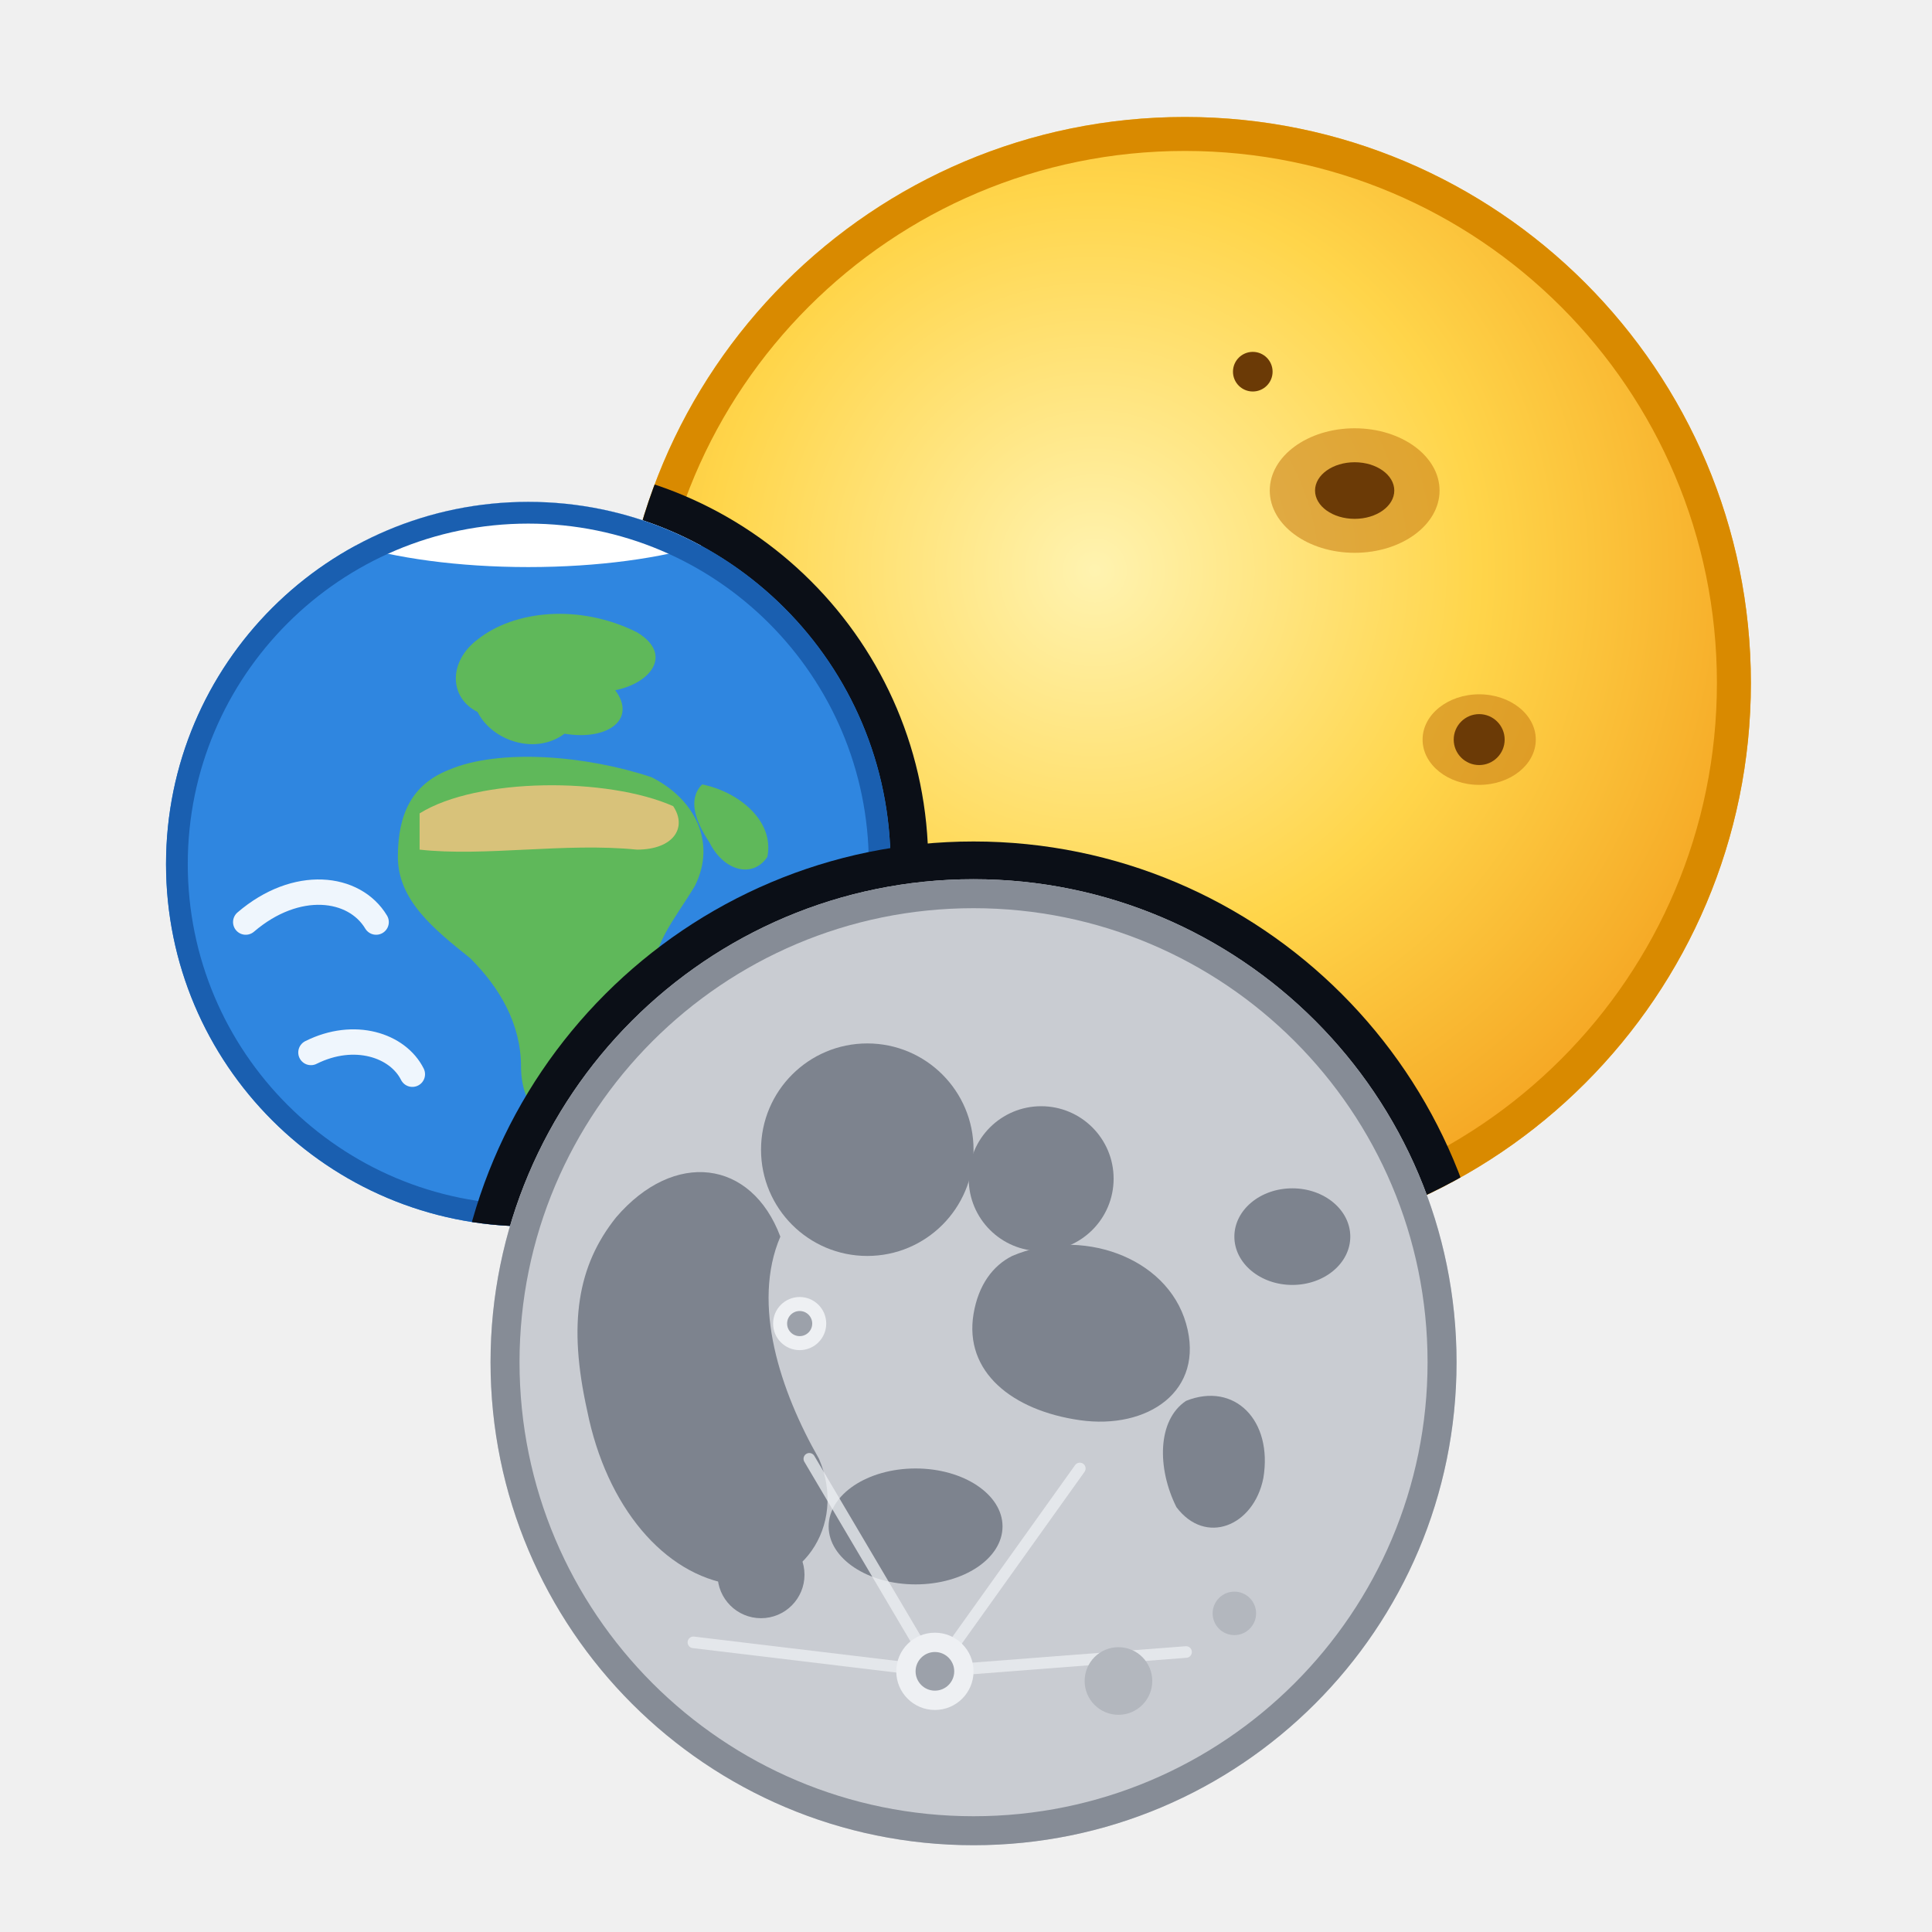
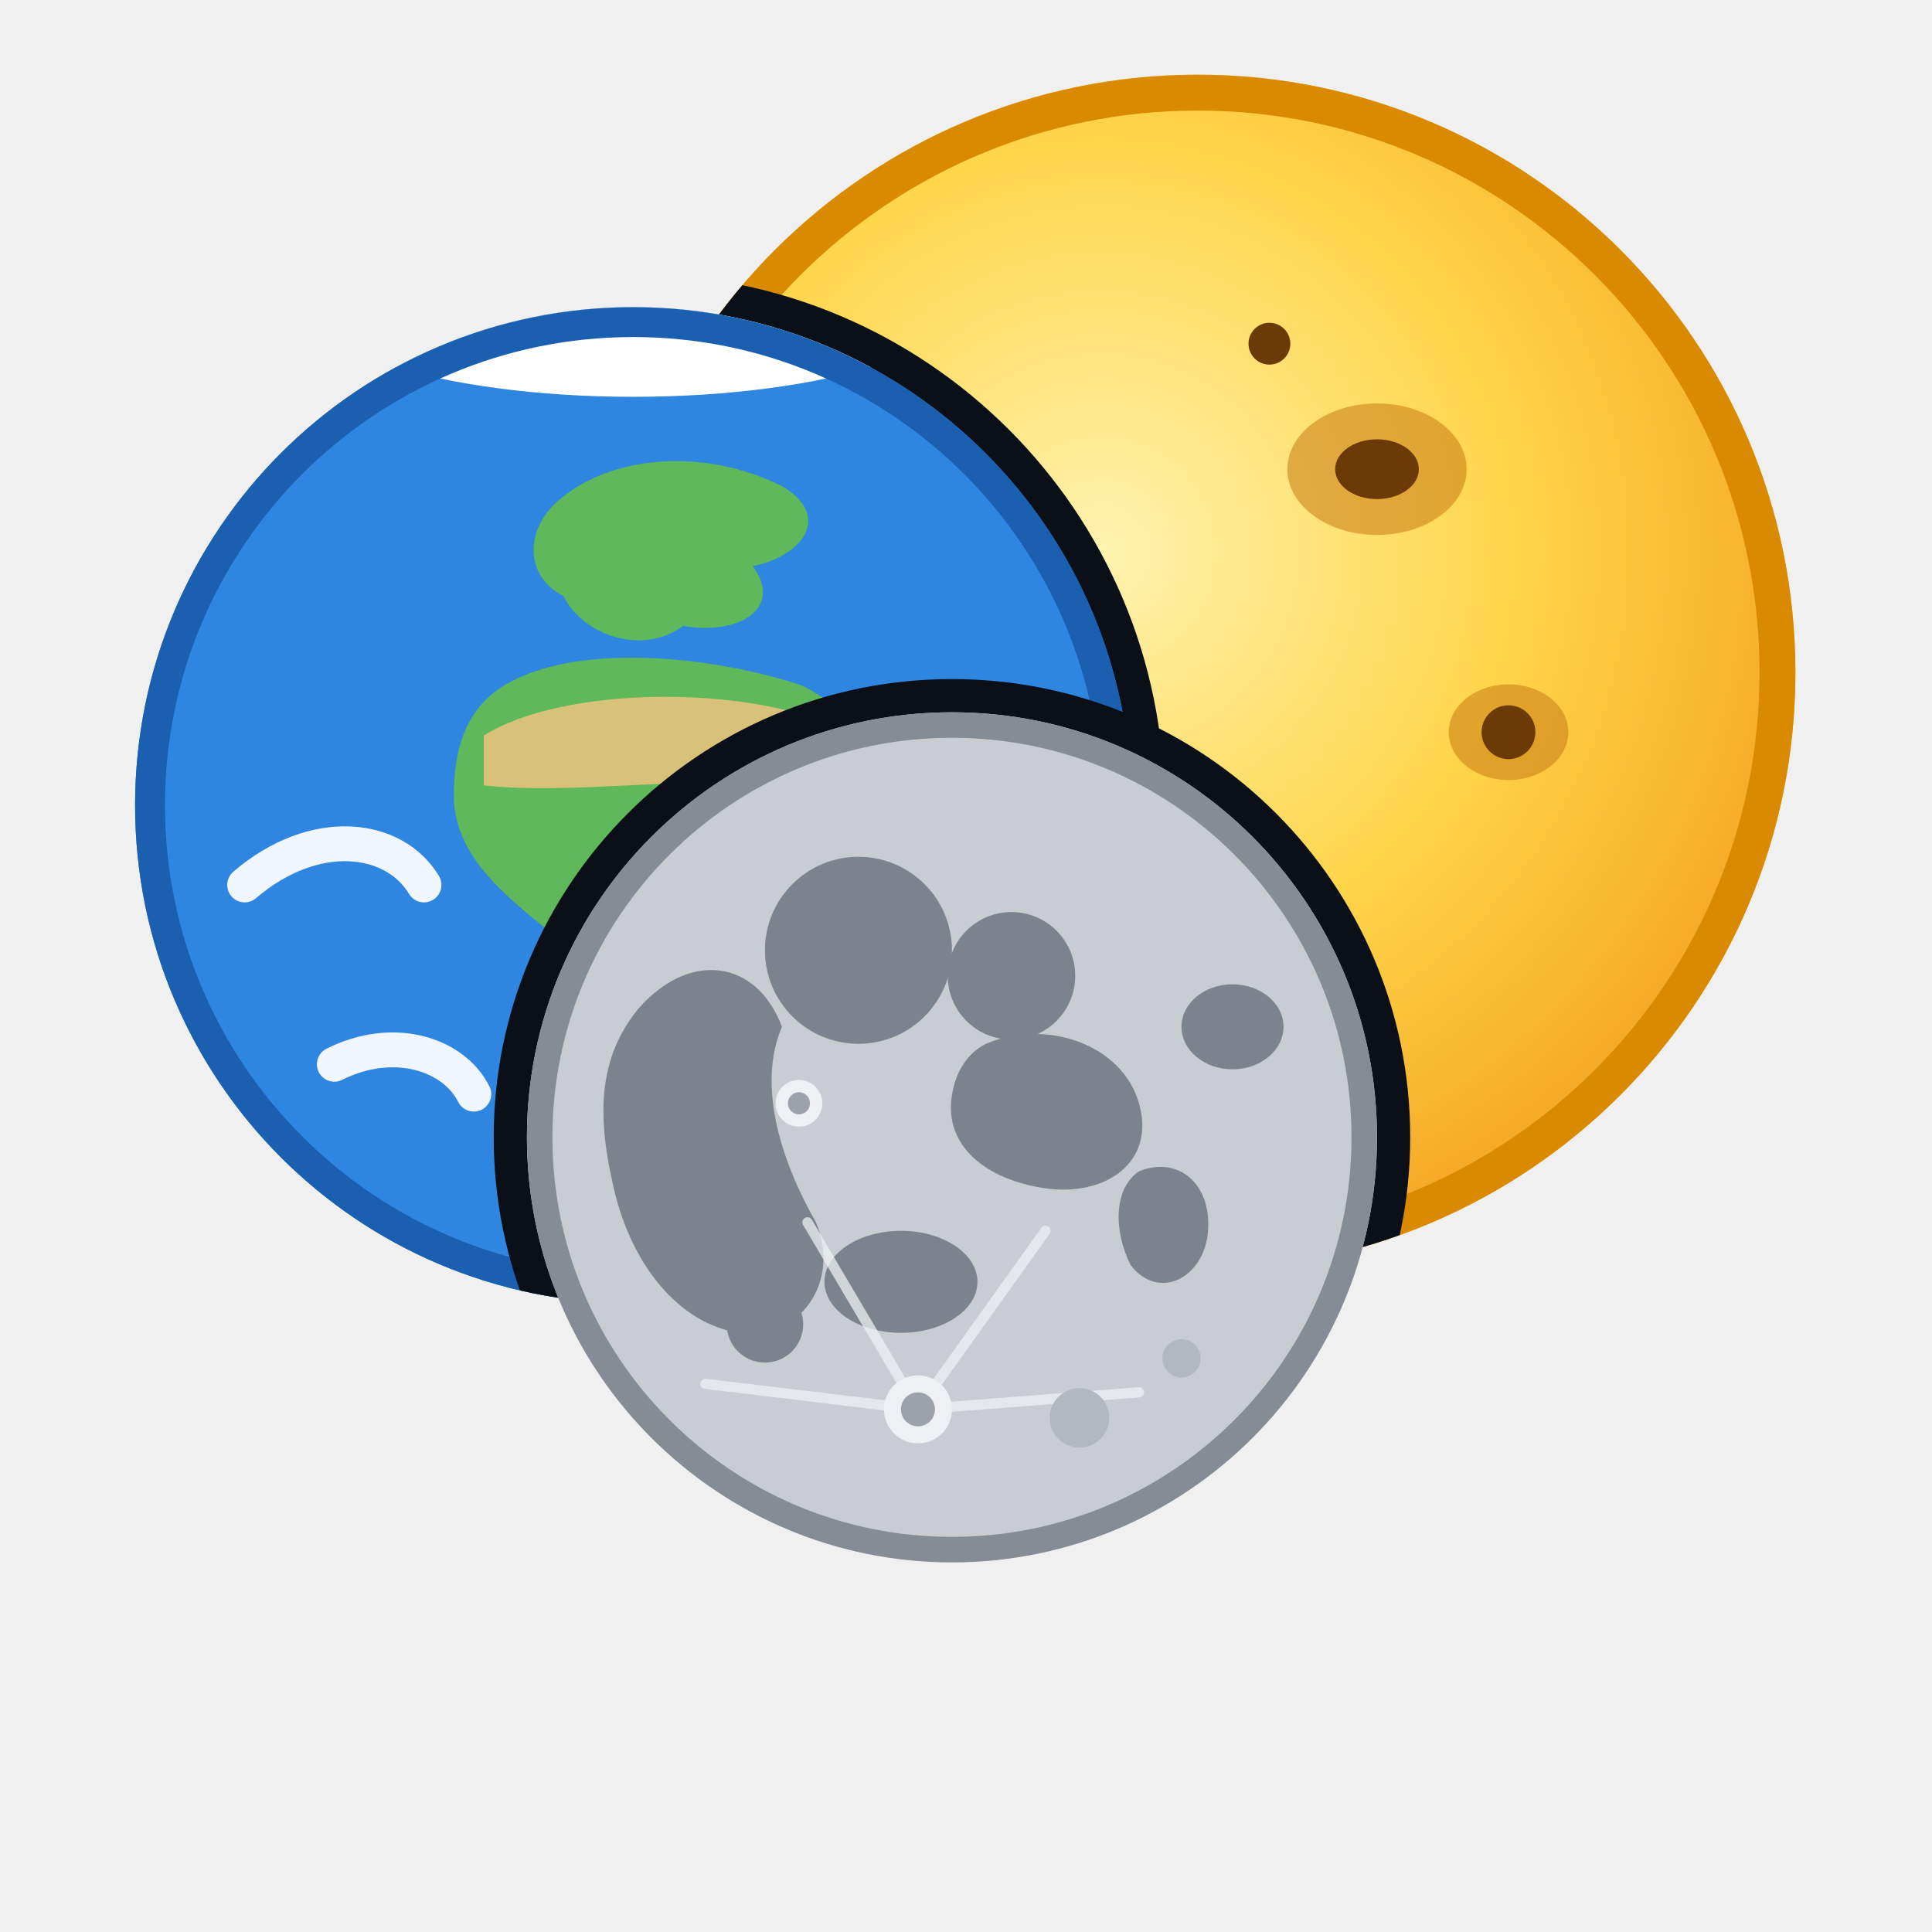
<svg xmlns="http://www.w3.org/2000/svg" viewBox="0 0 512 512" width="512" height="512">
  <defs>
    <radialGradient id="sunFill" cx="0.42" cy="0.4" r="0.62">
      <stop offset="0" stop-color="#fff3b0" />
      <stop offset="0.55" stop-color="#ffd54a" />
      <stop offset="1" stop-color="#f5a623" />
    </radialGradient>
    <g id="sun">
      <circle r="100" fill="url(#sunFill)" />
      <g fill="#c77a12" opacity="0.55">
        <ellipse cx="30" cy="-34" rx="15" ry="11" />
        <ellipse cx="52" cy="10" rx="10" ry="8" />
      </g>
      <g fill="#6b3a06">
        <ellipse cx="30" cy="-34" rx="7" ry="5" />
        <circle cx="52" cy="10" r="4.5" />
        <circle cx="12" cy="-55" r="3.5" />
      </g>
      <circle r="97" fill="none" stroke="#d98a00" stroke-width="6" />
    </g>
    <clipPath id="earthClip">
      <circle r="100" />
    </clipPath>
    <g id="earth">
      <circle r="100" fill="#2f86e0" />
      <g clip-path="url(#earthClip)">
        <g fill="#5fb85a">
          <path d="M-14,-62 C-4,-70 14,-72 30,-64 C40,-58 34,-50 24,-48 C30,-40 22,-34 10,-36 C2,-30 -10,-34 -14,-42 C-22,-46 -22,-56 -14,-62 Z" />
          <path d="M-22,-26 C-8,-32 16,-30 34,-24 C46,-18 52,-6 46,6 C40,16 34,22 34,34 C34,48 24,62 12,70 C4,74 -2,66 -2,56 C-2,44 -8,34 -16,26 C-26,18 -36,10 -36,-2 C-36,-14 -32,-22 -22,-26 Z" />
          <path d="M48,-22 C58,-20 68,-12 66,-2 C62,4 54,2 50,-6 C46,-12 44,-18 48,-22 Z" />
        </g>
        <path fill="#d8c27a" d="M-30,-14 C-14,-24 22,-24 40,-16 C44,-10 40,-4 30,-4 C10,-6 -12,-2 -30,-4 Z" />
        <ellipse cx="0" cy="-104" rx="70" ry="22" fill="#ffffff" />
        <g fill="none" stroke="#ffffff" stroke-linecap="round" stroke-width="7" opacity="0.92">
          <path d="M-78,16 C-64,4 -48,6 -42,16" />
          <path d="M56,34 C68,28 80,32 86,42" />
          <path d="M-60,52 C-48,46 -36,50 -32,58" />
        </g>
      </g>
      <circle r="97" fill="none" stroke="#1a5fb0" stroke-width="6" />
    </g>
    <clipPath id="moonClip">
      <circle r="100" />
    </clipPath>
    <g id="moon">
      <circle r="100" fill="#c9ccd2" />
      <g clip-path="url(#moonClip)">
        <g fill="#7d838e">
          <path d="M-74,-30 C-62,-44 -46,-42 -40,-26 C-46,-12 -40,6 -32,20 C-26,34 -36,48 -50,46 C-64,44 -76,30 -80,10 C-84,-8 -82,-20 -74,-30 Z" />
          <circle cx="-22" cy="-44" r="22" />
          <circle cx="14" cy="-38" r="15" />
          <path d="M8,-22 C22,-28 40,-22 44,-8 C48,6 36,14 22,12 C8,10 -2,2 0,-10 C1,-16 4,-20 8,-22 Z" />
          <ellipse cx="66" cy="-26" rx="12" ry="10" />
          <path d="M44,8 C54,4 62,12 60,24 C58,34 48,38 42,30 C38,22 38,12 44,8 Z" />
          <ellipse cx="-12" cy="34" rx="18" ry="12" />
          <circle cx="-44" cy="44" r="9" />
        </g>
        <g stroke="#eef0f3" stroke-linecap="round" stroke-width="2.4" opacity="0.75">
          <path d="M-8,64 L-34,20" />
          <path d="M-8,64 L22,22" />
          <path d="M-8,64 L-58,58" />
          <path d="M-8,64 L44,60" />
        </g>
        <circle cx="-8" cy="64" r="8" fill="#eef0f3" />
        <circle cx="-8" cy="64" r="4" fill="#9ca1aa" />
        <circle cx="-36" cy="-8" r="5.5" fill="#eef0f3" />
        <circle cx="-36" cy="-8" r="2.6" fill="#9ca1aa" />
        <circle cx="30" cy="66" r="7" fill="#b3b7be" />
        <circle cx="54" cy="52" r="4.5" fill="#b3b7be" />
      </g>
      <circle r="97" fill="none" stroke="#868c96" stroke-width="6" />
    </g>
    <clipPath id="behindEarth">
-       <circle cx="314" cy="181" r="150" />
+       <circle cx="330" cy="190" r="180" />
    </clipPath>
    <clipPath id="behindMoon">
-       <circle cx="314" cy="181" r="150" />
-       <circle cx="140" cy="229" r="96" />
+       <circle cx="330" cy="190" r="180" />
+       <circle cx="160" cy="230" r="150" />
    </clipPath>
  </defs>
-   <use href="#sun" transform="translate(314 181) scale(1.5)" />
-   <circle cx="140" cy="229" r="106" fill="#0b0f17" clip-path="url(#behindEarth)" />
-   <use href="#earth" transform="translate(140 229) scale(0.96)" />
-   <circle cx="258" cy="361" r="138" fill="#0b0f17" clip-path="url(#behindMoon)" />
-   <use href="#moon" transform="translate(258 361) scale(1.28)" />
+   <g transform="translate(27 11) scale(0.88)">
+     <use href="#sun" transform="translate(330 190) scale(1.8)" />
+     <circle cx="160" cy="230" r="160" fill="#0b0f17" clip-path="url(#behindEarth)" />
+     <use href="#earth" transform="translate(160 230) scale(1.5)" />
+     <circle cx="256" cy="330" r="138" fill="#0b0f17" clip-path="url(#behindMoon)" />
+     <use href="#moon" transform="translate(256 330) scale(1.28)" />
+   </g>
</svg>
